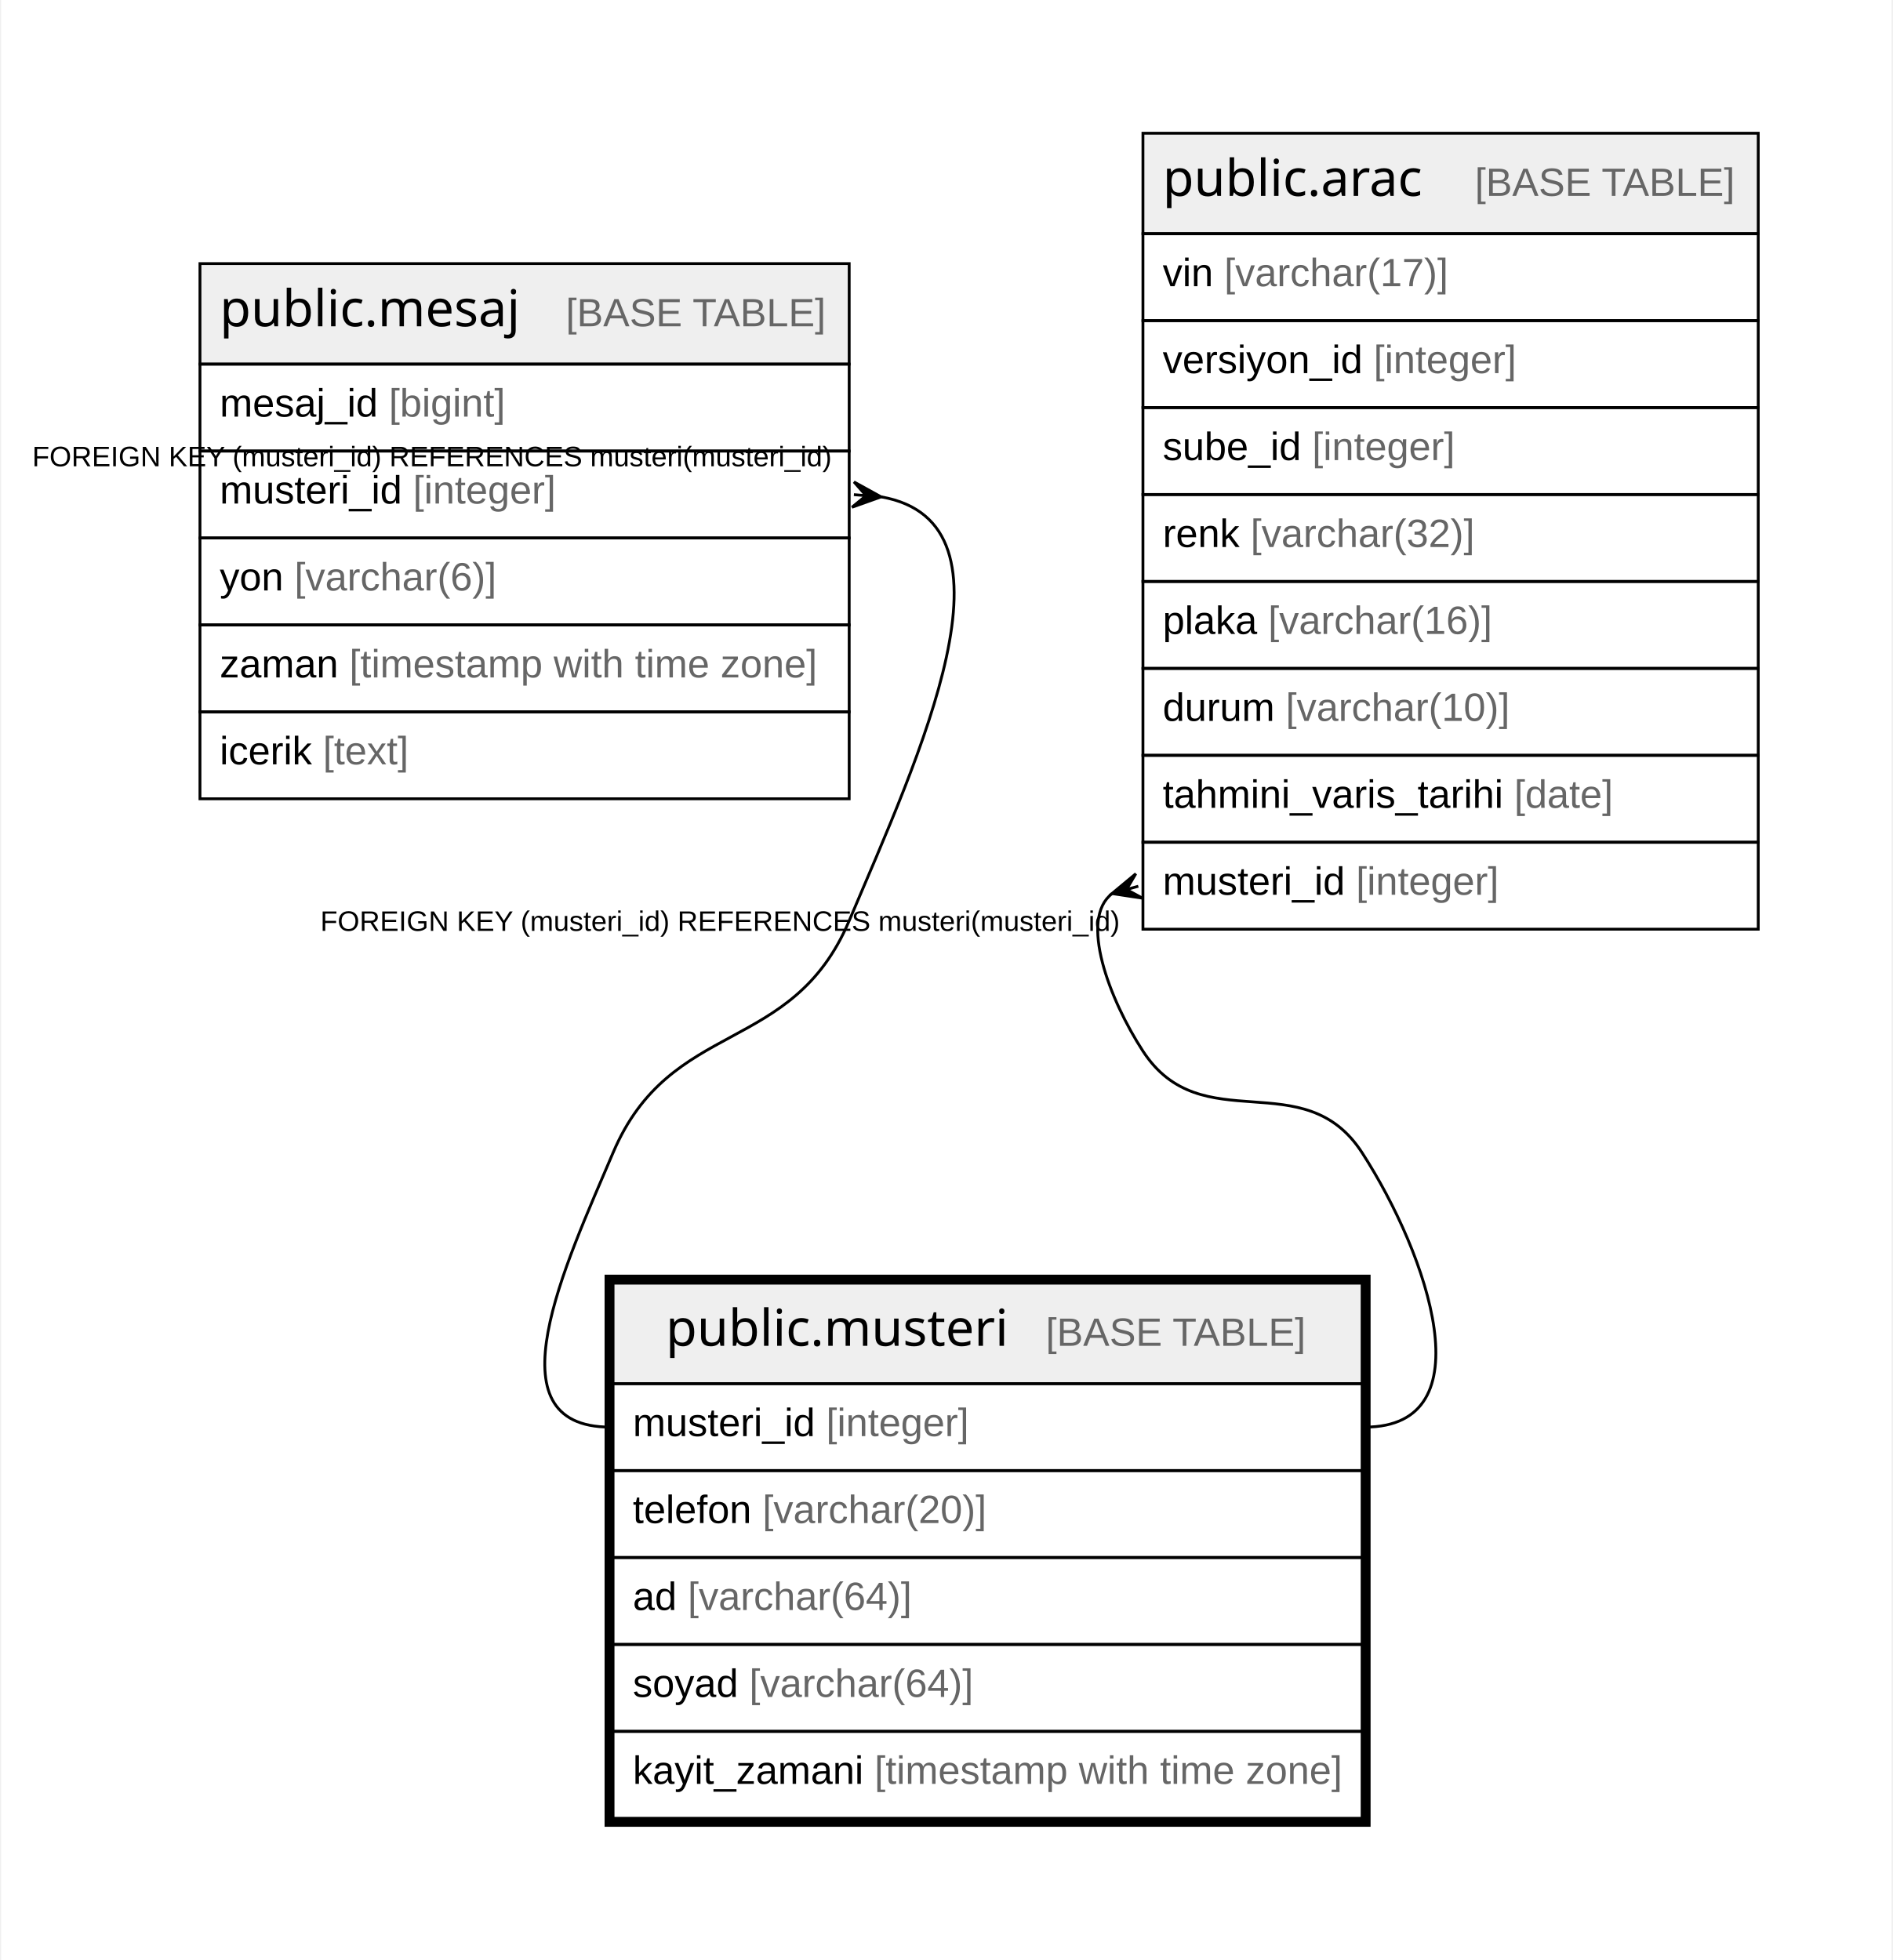
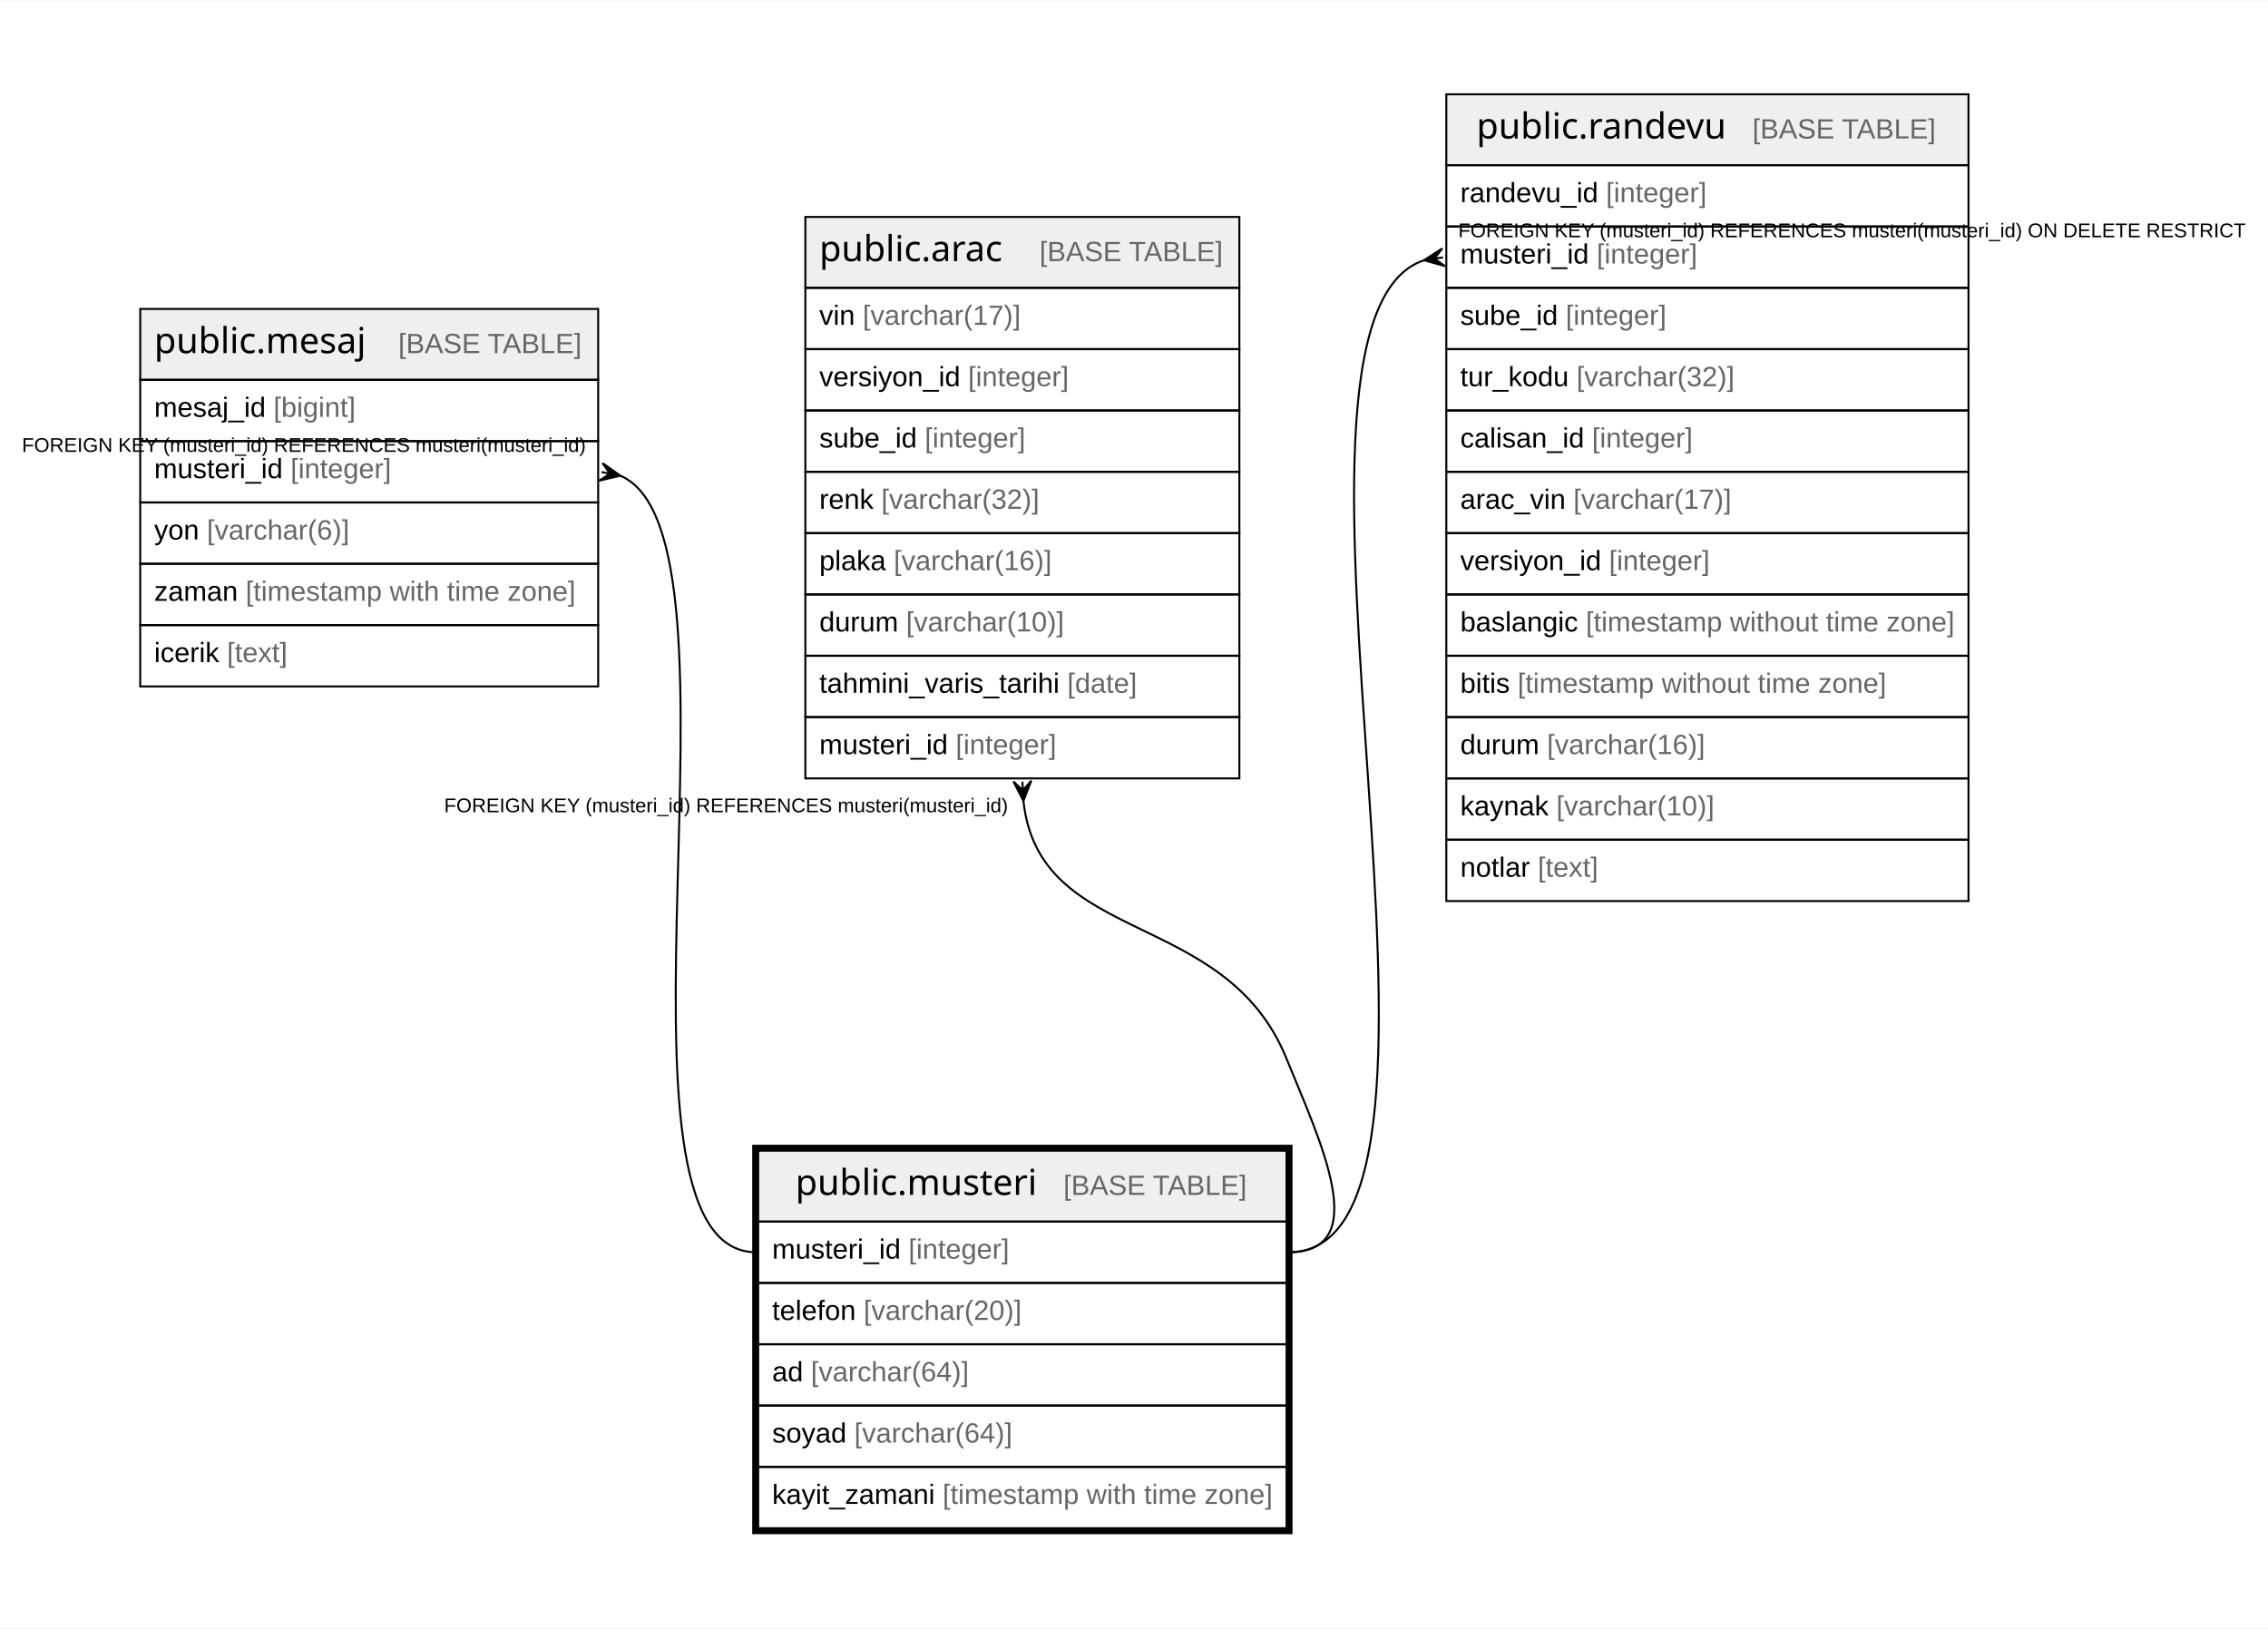
- <svg xmlns="http://www.w3.org/2000/svg" width="670pt" height="694pt" viewBox="0.00 0.00 669.57 694.40">
-   <g id="graph0" class="graph" transform="scale(1 1) rotate(0) translate(4 690.4)">
-     <polygon fill="white" stroke="none" points="-4,4 -4,-690.4 665.57,-690.4 665.57,4 -4,4" />
+ <svg xmlns="http://www.w3.org/2000/svg" width="1139pt" height="818pt" viewBox="0.00 0.00 1138.91 817.60">
+   <g id="graph0" class="graph" transform="scale(1 1) rotate(0) translate(4 813.6)">
+     <polygon fill="white" stroke="none" points="-4,4 -4,-813.6 1134.91,-813.6 1134.91,4 -4,4" />
    <g id="node1" class="node">
-       <polygon fill="#efefef" stroke="none" points="212.74,-200.2 212.74,-235.8 478.06,-235.8 478.06,-200.2 212.74,-200.2" />
-       <polygon fill="none" stroke="black" points="212.74,-200.2 212.74,-235.8 478.06,-235.8 478.06,-200.2 212.74,-200.2" />
-       <text text-anchor="start" x="231.42" y="-213.6" font-family="Arial Bold" font-size="18.00">public.musteri</text>
-       <text text-anchor="start" x="334.9" y="-213.6" font-family="Arial" font-size="14.00">    </text>
-       <text text-anchor="start" x="366.01" y="-213.6" font-family="Arial" font-size="14.00" fill="#666666">[BASE TABLE]</text>
-       <polygon fill="none" stroke="black" points="212.74,-169.4 212.74,-200.2 478.06,-200.2 478.06,-169.4 212.74,-169.4" />
-       <text text-anchor="start" x="219.74" y="-181.6" font-family="Arial" font-size="14.00">musteri_id </text>
-       <text text-anchor="start" x="288.21" y="-181.6" font-family="Arial" font-size="14.00" fill="#666666">[integer]</text>
-       <polygon fill="none" stroke="black" points="212.74,-138.6 212.74,-169.4 478.06,-169.4 478.06,-138.6 212.74,-138.6" />
-       <text text-anchor="start" x="219.74" y="-150.8" font-family="Arial" font-size="14.00">telefon </text>
-       <text text-anchor="start" x="265.67" y="-150.8" font-family="Arial" font-size="14.00" fill="#666666">[varchar(20)]</text>
-       <polygon fill="none" stroke="black" points="212.74,-107.8 212.74,-138.6 478.06,-138.6 478.06,-107.8 212.74,-107.8" />
-       <text text-anchor="start" x="219.74" y="-120" font-family="Arial" font-size="14.00">ad </text>
-       <text text-anchor="start" x="239.2" y="-120" font-family="Arial" font-size="14.00" fill="#666666">[varchar(64)]</text>
-       <polygon fill="none" stroke="black" points="212.74,-77 212.74,-107.8 478.06,-107.8 478.06,-77 212.74,-77" />
-       <text text-anchor="start" x="219.74" y="-89.2" font-family="Arial" font-size="14.00">soyad </text>
-       <text text-anchor="start" x="260.99" y="-89.2" font-family="Arial" font-size="14.00" fill="#666666">[varchar(64)]</text>
-       <polygon fill="none" stroke="black" points="212.74,-46.2 212.74,-77 478.06,-77 478.06,-46.2 212.74,-46.2" />
-       <text text-anchor="start" x="219.74" y="-58.4" font-family="Arial" font-size="14.00">kayit_zamani </text>
-       <text text-anchor="start" x="305.34" y="-58.4" font-family="Arial" font-size="14.00" fill="#666666">[timestamp with time zone]</text>
-       <polygon fill="none" stroke="black" stroke-width="3" points="211.24,-44.7 211.24,-237.3 479.56,-237.3 479.56,-44.7 211.24,-44.7" />
+       <polygon fill="#efefef" stroke="none" points="376.74,-200.2 376.74,-235.8 642.06,-235.8 642.06,-200.2 376.74,-200.2" />
+       <polygon fill="none" stroke="black" points="376.74,-200.2 376.74,-235.8 642.06,-235.8 642.06,-200.2 376.74,-200.2" />
+       <text text-anchor="start" x="395.42" y="-213.6" font-family="Arial Bold" font-size="18.00">public.musteri</text>
+       <text text-anchor="start" x="498.9" y="-213.6" font-family="Arial" font-size="14.00">    </text>
+       <text text-anchor="start" x="530.01" y="-213.6" font-family="Arial" font-size="14.00" fill="#666666">[BASE TABLE]</text>
+       <polygon fill="none" stroke="black" points="376.74,-169.4 376.74,-200.2 642.06,-200.2 642.06,-169.4 376.74,-169.4" />
+       <text text-anchor="start" x="383.74" y="-181.6" font-family="Arial" font-size="14.00">musteri_id </text>
+       <text text-anchor="start" x="452.21" y="-181.6" font-family="Arial" font-size="14.00" fill="#666666">[integer]</text>
+       <polygon fill="none" stroke="black" points="376.74,-138.6 376.74,-169.4 642.06,-169.4 642.06,-138.6 376.74,-138.6" />
+       <text text-anchor="start" x="383.74" y="-150.8" font-family="Arial" font-size="14.00">telefon </text>
+       <text text-anchor="start" x="429.67" y="-150.8" font-family="Arial" font-size="14.00" fill="#666666">[varchar(20)]</text>
+       <polygon fill="none" stroke="black" points="376.74,-107.8 376.74,-138.6 642.06,-138.6 642.06,-107.8 376.74,-107.8" />
+       <text text-anchor="start" x="383.74" y="-120" font-family="Arial" font-size="14.00">ad </text>
+       <text text-anchor="start" x="403.2" y="-120" font-family="Arial" font-size="14.00" fill="#666666">[varchar(64)]</text>
+       <polygon fill="none" stroke="black" points="376.74,-77 376.74,-107.8 642.06,-107.8 642.06,-77 376.74,-77" />
+       <text text-anchor="start" x="383.74" y="-89.2" font-family="Arial" font-size="14.00">soyad </text>
+       <text text-anchor="start" x="424.99" y="-89.2" font-family="Arial" font-size="14.00" fill="#666666">[varchar(64)]</text>
+       <polygon fill="none" stroke="black" points="376.74,-46.2 376.74,-77 642.06,-77 642.06,-46.2 376.74,-46.2" />
+       <text text-anchor="start" x="383.74" y="-58.4" font-family="Arial" font-size="14.00">kayit_zamani </text>
+       <text text-anchor="start" x="469.34" y="-58.4" font-family="Arial" font-size="14.00" fill="#666666">[timestamp with time zone]</text>
+       <polygon fill="none" stroke="black" stroke-width="3" points="375.24,-44.7 375.24,-237.3 643.56,-237.3 643.56,-44.7 375.24,-44.7" />
    </g>
    <g id="node2" class="node">
-       <polygon fill="#efefef" stroke="none" points="66.42,-561.4 66.42,-597 296.38,-597 296.38,-561.4 66.42,-561.4" />
-       <polygon fill="none" stroke="black" points="66.42,-561.4 66.42,-597 296.38,-597 296.38,-561.4 66.42,-561.4" />
-       <text text-anchor="start" x="73.42" y="-574.8" font-family="Arial Bold" font-size="18.00">public.mesaj</text>
-       <text text-anchor="start" x="164.89" y="-574.8" font-family="Arial" font-size="14.00">    </text>
-       <text text-anchor="start" x="196.01" y="-574.8" font-family="Arial" font-size="14.00" fill="#666666">[BASE TABLE]</text>
+       <polygon fill="#efefef" stroke="none" points="66.42,-623 66.42,-658.6 296.38,-658.6 296.38,-623 66.42,-623" />
+       <polygon fill="none" stroke="black" points="66.42,-623 66.42,-658.6 296.38,-658.6 296.38,-623 66.42,-623" />
+       <text text-anchor="start" x="73.42" y="-636.4" font-family="Arial Bold" font-size="18.00">public.mesaj</text>
+       <text text-anchor="start" x="164.89" y="-636.4" font-family="Arial" font-size="14.00">    </text>
+       <text text-anchor="start" x="196.01" y="-636.4" font-family="Arial" font-size="14.00" fill="#666666">[BASE TABLE]</text>
+       <polygon fill="none" stroke="black" points="66.42,-592.2 66.42,-623 296.38,-623 296.38,-592.2 66.42,-592.2" />
+       <text text-anchor="start" x="73.42" y="-604.4" font-family="Arial" font-size="14.00">mesaj_id </text>
+       <text text-anchor="start" x="133.33" y="-604.4" font-family="Arial" font-size="14.00" fill="#666666">[bigint]</text>
+       <polygon fill="none" stroke="black" points="66.42,-561.4 66.42,-592.2 296.38,-592.2 296.38,-561.4 66.42,-561.4" />
+       <text text-anchor="start" x="73.42" y="-573.6" font-family="Arial" font-size="14.00">musteri_id </text>
+       <text text-anchor="start" x="141.89" y="-573.6" font-family="Arial" font-size="14.00" fill="#666666">[integer]</text>
      <polygon fill="none" stroke="black" points="66.42,-530.6 66.42,-561.4 296.38,-561.4 296.38,-530.6 66.42,-530.6" />
-       <text text-anchor="start" x="73.42" y="-542.8" font-family="Arial" font-size="14.00">mesaj_id </text>
-       <text text-anchor="start" x="133.33" y="-542.8" font-family="Arial" font-size="14.00" fill="#666666">[bigint]</text>
+       <text text-anchor="start" x="73.42" y="-542.8" font-family="Arial" font-size="14.00">yon </text>
+       <text text-anchor="start" x="99.88" y="-542.8" font-family="Arial" font-size="14.00" fill="#666666">[varchar(6)]</text>
      <polygon fill="none" stroke="black" points="66.42,-499.8 66.42,-530.6 296.38,-530.6 296.38,-499.8 66.42,-499.8" />
-       <text text-anchor="start" x="73.42" y="-512" font-family="Arial" font-size="14.00">musteri_id </text>
-       <text text-anchor="start" x="141.89" y="-512" font-family="Arial" font-size="14.00" fill="#666666">[integer]</text>
+       <text text-anchor="start" x="73.42" y="-512" font-family="Arial" font-size="14.00">zaman </text>
+       <text text-anchor="start" x="119.33" y="-512" font-family="Arial" font-size="14.00" fill="#666666">[timestamp with time zone]</text>
      <polygon fill="none" stroke="black" points="66.42,-469 66.42,-499.8 296.38,-499.8 296.38,-469 66.42,-469" />
-       <text text-anchor="start" x="73.42" y="-481.2" font-family="Arial" font-size="14.00">yon </text>
-       <text text-anchor="start" x="99.88" y="-481.2" font-family="Arial" font-size="14.00" fill="#666666">[varchar(6)]</text>
-       <polygon fill="none" stroke="black" points="66.42,-438.2 66.42,-469 296.38,-469 296.38,-438.2 66.42,-438.2" />
-       <text text-anchor="start" x="73.42" y="-450.4" font-family="Arial" font-size="14.00">zaman </text>
-       <text text-anchor="start" x="119.33" y="-450.4" font-family="Arial" font-size="14.00" fill="#666666">[timestamp with time zone]</text>
-       <polygon fill="none" stroke="black" points="66.42,-407.4 66.42,-438.2 296.38,-438.2 296.38,-407.4 66.42,-407.4" />
-       <text text-anchor="start" x="73.42" y="-419.6" font-family="Arial" font-size="14.00">icerik </text>
-       <text text-anchor="start" x="109.98" y="-419.6" font-family="Arial" font-size="14.00" fill="#666666">[text]</text>
+       <text text-anchor="start" x="73.42" y="-481.2" font-family="Arial" font-size="14.00">icerik </text>
+       <text text-anchor="start" x="109.98" y="-481.2" font-family="Arial" font-size="14.00" fill="#666666">[text]</text>
    </g>
    <g id="edge1" class="edge">
-       <path fill="none" stroke="black" d="M307.76,-514.36C359.79,-505.18 321.06,-422.5 296.38,-364.2 276.07,-316.2 233.14,-329.96 212.74,-282 195.83,-242.24 168.54,-184.8 211.74,-184.8" />
-       <polygon fill="black" stroke="black" points="307.68,-514.37 297.36,-510.69 302.37,-514.8 298.05,-515.15 298.05,-515.15 298.05,-515.15 302.37,-514.8 298.08,-519.66 307.68,-514.37" />
-       <text text-anchor="start" x="7" y="-525.2" font-family="Arial" font-size="10.00">FOREIGN KEY (musteri_id) REFERENCES musteri(musteri_id)</text>
+       <path fill="none" stroke="black" d="M307.39,-574.88C378.39,-545.3 290.55,-184.8 375.74,-184.8" />
+       <polygon fill="black" stroke="black" points="307.53,-574.85 296.86,-572.32 302.29,-575.86 298.04,-576.67 298.04,-576.67 298.04,-576.67 302.29,-575.86 298.56,-581.16 307.53,-574.85" />
+       <text text-anchor="start" x="7" y="-586.8" font-family="Arial" font-size="10.00">FOREIGN KEY (musteri_id) REFERENCES musteri(musteri_id)</text>
    </g>
    <g id="node3" class="node">
-       <polygon fill="#efefef" stroke="none" points="400.43,-607.6 400.43,-643.2 618.37,-643.2 618.37,-607.6 400.43,-607.6" />
-       <polygon fill="none" stroke="black" points="400.43,-607.6 400.43,-643.2 618.37,-643.2 618.37,-607.6 400.43,-607.6" />
-       <text text-anchor="start" x="407.43" y="-621" font-family="Arial Bold" font-size="18.00">public.arac</text>
-       <text text-anchor="start" x="486.88" y="-621" font-family="Arial" font-size="14.00">    </text>
-       <text text-anchor="start" x="518" y="-621" font-family="Arial" font-size="14.00" fill="#666666">[BASE TABLE]</text>
+       <polygon fill="#efefef" stroke="none" points="400.43,-669.2 400.43,-704.8 618.37,-704.8 618.37,-669.2 400.43,-669.2" />
+       <polygon fill="none" stroke="black" points="400.43,-669.2 400.43,-704.8 618.37,-704.8 618.37,-669.2 400.43,-669.2" />
+       <text text-anchor="start" x="407.43" y="-682.6" font-family="Arial Bold" font-size="18.00">public.arac</text>
+       <text text-anchor="start" x="486.88" y="-682.6" font-family="Arial" font-size="14.00">    </text>
+       <text text-anchor="start" x="518" y="-682.6" font-family="Arial" font-size="14.00" fill="#666666">[BASE TABLE]</text>
+       <polygon fill="none" stroke="black" points="400.43,-638.4 400.43,-669.2 618.37,-669.2 618.37,-638.4 400.43,-638.4" />
+       <text text-anchor="start" x="407.43" y="-650.6" font-family="Arial" font-size="14.00">vin </text>
+       <text text-anchor="start" x="429.22" y="-650.6" font-family="Arial" font-size="14.00" fill="#666666">[varchar(17)]</text>
+       <polygon fill="none" stroke="black" points="400.43,-607.6 400.43,-638.4 618.37,-638.4 618.37,-607.6 400.43,-607.6" />
+       <text text-anchor="start" x="407.43" y="-619.8" font-family="Arial" font-size="14.00">versiyon_id </text>
+       <text text-anchor="start" x="482.13" y="-619.8" font-family="Arial" font-size="14.00" fill="#666666">[integer]</text>
      <polygon fill="none" stroke="black" points="400.43,-576.8 400.43,-607.6 618.37,-607.6 618.37,-576.8 400.43,-576.8" />
-       <text text-anchor="start" x="407.43" y="-589" font-family="Arial" font-size="14.00">vin </text>
-       <text text-anchor="start" x="429.22" y="-589" font-family="Arial" font-size="14.00" fill="#666666">[varchar(17)]</text>
+       <text text-anchor="start" x="407.43" y="-589" font-family="Arial" font-size="14.00">sube_id </text>
+       <text text-anchor="start" x="460.36" y="-589" font-family="Arial" font-size="14.00" fill="#666666">[integer]</text>
      <polygon fill="none" stroke="black" points="400.43,-546 400.43,-576.8 618.37,-576.8 618.37,-546 400.43,-546" />
-       <text text-anchor="start" x="407.43" y="-558.2" font-family="Arial" font-size="14.00">versiyon_id </text>
-       <text text-anchor="start" x="482.13" y="-558.2" font-family="Arial" font-size="14.00" fill="#666666">[integer]</text>
+       <text text-anchor="start" x="407.43" y="-558.2" font-family="Arial" font-size="14.00">renk </text>
+       <text text-anchor="start" x="438.55" y="-558.2" font-family="Arial" font-size="14.00" fill="#666666">[varchar(32)]</text>
      <polygon fill="none" stroke="black" points="400.43,-515.2 400.43,-546 618.37,-546 618.37,-515.2 400.43,-515.2" />
-       <text text-anchor="start" x="407.43" y="-527.4" font-family="Arial" font-size="14.00">sube_id </text>
-       <text text-anchor="start" x="460.36" y="-527.4" font-family="Arial" font-size="14.00" fill="#666666">[integer]</text>
+       <text text-anchor="start" x="407.43" y="-527.4" font-family="Arial" font-size="14.00">plaka </text>
+       <text text-anchor="start" x="444.79" y="-527.4" font-family="Arial" font-size="14.00" fill="#666666">[varchar(16)]</text>
      <polygon fill="none" stroke="black" points="400.43,-484.4 400.43,-515.2 618.37,-515.2 618.37,-484.4 400.43,-484.4" />
-       <text text-anchor="start" x="407.43" y="-496.6" font-family="Arial" font-size="14.00">renk </text>
-       <text text-anchor="start" x="438.55" y="-496.6" font-family="Arial" font-size="14.00" fill="#666666">[varchar(32)]</text>
+       <text text-anchor="start" x="407.43" y="-496.6" font-family="Arial" font-size="14.00">durum </text>
+       <text text-anchor="start" x="451" y="-496.6" font-family="Arial" font-size="14.00" fill="#666666">[varchar(10)]</text>
      <polygon fill="none" stroke="black" points="400.43,-453.6 400.43,-484.4 618.37,-484.4 618.37,-453.6 400.43,-453.6" />
-       <text text-anchor="start" x="407.43" y="-465.8" font-family="Arial" font-size="14.00">plaka </text>
-       <text text-anchor="start" x="444.79" y="-465.8" font-family="Arial" font-size="14.00" fill="#666666">[varchar(16)]</text>
+       <text text-anchor="start" x="407.43" y="-465.8" font-family="Arial" font-size="14.00">tahmini_varis_tarihi </text>
+       <text text-anchor="start" x="531.93" y="-465.8" font-family="Arial" font-size="14.00" fill="#666666">[date]</text>
      <polygon fill="none" stroke="black" points="400.43,-422.8 400.43,-453.6 618.37,-453.6 618.37,-422.8 400.43,-422.8" />
-       <text text-anchor="start" x="407.43" y="-435" font-family="Arial" font-size="14.00">durum </text>
-       <text text-anchor="start" x="451" y="-435" font-family="Arial" font-size="14.00" fill="#666666">[varchar(10)]</text>
-       <polygon fill="none" stroke="black" points="400.43,-392 400.43,-422.8 618.37,-422.8 618.37,-392 400.43,-392" />
-       <text text-anchor="start" x="407.43" y="-404.2" font-family="Arial" font-size="14.00">tahmini_varis_tarihi </text>
-       <text text-anchor="start" x="531.93" y="-404.2" font-family="Arial" font-size="14.00" fill="#666666">[date]</text>
-       <polygon fill="none" stroke="black" points="400.43,-361.2 400.43,-392 618.37,-392 618.37,-361.2 400.43,-361.2" />
-       <text text-anchor="start" x="407.43" y="-373.4" font-family="Arial" font-size="14.00">musteri_id </text>
-       <text text-anchor="start" x="475.9" y="-373.4" font-family="Arial" font-size="14.00" fill="#666666">[integer]</text>
+       <text text-anchor="start" x="407.43" y="-435" font-family="Arial" font-size="14.00">musteri_id </text>
+       <text text-anchor="start" x="475.9" y="-435" font-family="Arial" font-size="14.00" fill="#666666">[integer]</text>
    </g>
    <g id="edge2" class="edge">
-       <path fill="none" stroke="black" d="M389.58,-373.86C377.63,-364.94 388.55,-336.25 400.43,-318 421.17,-286.12 457.43,-313.95 478.06,-282 501.5,-245.71 522.26,-184.8 479.06,-184.8" />
-       <polygon fill="black" stroke="black" points="389.47,-373.83 397.9,-380.85 394.61,-375.26 398.79,-376.42 398.79,-376.42 398.79,-376.42 394.61,-375.26 400.31,-372.18 389.47,-373.83" />
-       <text text-anchor="start" x="109.05" y="-360.6" font-family="Arial" font-size="10.00">FOREIGN KEY (musteri_id) REFERENCES musteri(musteri_id)</text>
+       <path fill="none" stroke="black" d="M509.9,-411.81C517.53,-338.04 611.23,-358.14 642.06,-282 658.27,-241.96 686.26,-184.8 643.06,-184.8" />
+       <polygon fill="black" stroke="black" points="509.91,-411.48 504.92,-421.24 509.65,-416.81 509.43,-421.13 509.43,-421.13 509.43,-421.13 509.65,-416.81 513.91,-421.69 509.91,-411.48" />
+       <text text-anchor="start" x="219.02" y="-405.8" font-family="Arial" font-size="10.00">FOREIGN KEY (musteri_id) REFERENCES musteri(musteri_id)</text>
+     </g>
+     <g id="node4" class="node">
+       <polygon fill="#efefef" stroke="none" points="722.29,-730.8 722.29,-766.4 984.51,-766.4 984.51,-730.8 722.29,-730.8" />
+       <polygon fill="none" stroke="black" points="722.29,-730.8 722.29,-766.4 984.51,-766.4 984.51,-730.8 722.29,-730.8" />
+       <text text-anchor="start" x="737.42" y="-744.2" font-family="Arial Bold" font-size="18.00">public.randevu</text>
+       <text text-anchor="start" x="844.89" y="-744.2" font-family="Arial" font-size="14.00">    </text>
+       <text text-anchor="start" x="876.01" y="-744.2" font-family="Arial" font-size="14.00" fill="#666666">[BASE TABLE]</text>
+       <polygon fill="none" stroke="black" points="722.29,-700 722.29,-730.8 984.51,-730.8 984.51,-700 722.29,-700" />
+       <text text-anchor="start" x="729.29" y="-712.2" font-family="Arial" font-size="14.00">randevu_id </text>
+       <text text-anchor="start" x="802.45" y="-712.2" font-family="Arial" font-size="14.00" fill="#666666">[integer]</text>
+       <polygon fill="none" stroke="black" points="722.29,-669.2 722.29,-700 984.51,-700 984.51,-669.2 722.29,-669.2" />
+       <text text-anchor="start" x="729.29" y="-681.4" font-family="Arial" font-size="14.00">musteri_id </text>
+       <text text-anchor="start" x="797.76" y="-681.4" font-family="Arial" font-size="14.00" fill="#666666">[integer]</text>
+       <polygon fill="none" stroke="black" points="722.29,-638.4 722.29,-669.2 984.51,-669.2 984.51,-638.4 722.29,-638.4" />
+       <text text-anchor="start" x="729.29" y="-650.6" font-family="Arial" font-size="14.00">sube_id </text>
+       <text text-anchor="start" x="782.22" y="-650.6" font-family="Arial" font-size="14.00" fill="#666666">[integer]</text>
+       <polygon fill="none" stroke="black" points="722.29,-607.6 722.29,-638.4 984.51,-638.4 984.51,-607.6 722.29,-607.6" />
+       <text text-anchor="start" x="729.29" y="-619.8" font-family="Arial" font-size="14.00">tur_kodu </text>
+       <text text-anchor="start" x="787.66" y="-619.8" font-family="Arial" font-size="14.00" fill="#666666">[varchar(32)]</text>
+       <polygon fill="none" stroke="black" points="722.29,-576.8 722.29,-607.6 984.51,-607.6 984.51,-576.8 722.29,-576.8" />
+       <text text-anchor="start" x="729.29" y="-589" font-family="Arial" font-size="14.00">calisan_id </text>
+       <text text-anchor="start" x="795.44" y="-589" font-family="Arial" font-size="14.00" fill="#666666">[integer]</text>
+       <polygon fill="none" stroke="black" points="722.29,-546 722.29,-576.8 984.51,-576.8 984.51,-546 722.29,-546" />
+       <text text-anchor="start" x="729.29" y="-558.2" font-family="Arial" font-size="14.00">arac_vin </text>
+       <text text-anchor="start" x="786.09" y="-558.2" font-family="Arial" font-size="14.00" fill="#666666">[varchar(17)]</text>
+       <polygon fill="none" stroke="black" points="722.29,-515.2 722.29,-546 984.51,-546 984.51,-515.2 722.29,-515.2" />
+       <text text-anchor="start" x="729.29" y="-527.4" font-family="Arial" font-size="14.00">versiyon_id </text>
+       <text text-anchor="start" x="803.99" y="-527.4" font-family="Arial" font-size="14.00" fill="#666666">[integer]</text>
+       <polygon fill="none" stroke="black" points="722.29,-484.4 722.29,-515.2 984.51,-515.2 984.51,-484.4 722.29,-484.4" />
+       <text text-anchor="start" x="729.29" y="-496.6" font-family="Arial" font-size="14.00">baslangic </text>
+       <text text-anchor="start" x="792.33" y="-496.6" font-family="Arial" font-size="14.00" fill="#666666">[timestamp without time zone]</text>
+       <polygon fill="none" stroke="black" points="722.29,-453.6 722.29,-484.4 984.51,-484.4 984.51,-453.6 722.29,-453.6" />
+       <text text-anchor="start" x="729.29" y="-465.8" font-family="Arial" font-size="14.00">bitis </text>
+       <text text-anchor="start" x="758.07" y="-465.8" font-family="Arial" font-size="14.00" fill="#666666">[timestamp without time zone]</text>
+       <polygon fill="none" stroke="black" points="722.29,-422.8 722.29,-453.6 984.51,-453.6 984.51,-422.8 722.29,-422.8" />
+       <text text-anchor="start" x="729.29" y="-435" font-family="Arial" font-size="14.00">durum </text>
+       <text text-anchor="start" x="772.86" y="-435" font-family="Arial" font-size="14.00" fill="#666666">[varchar(16)]</text>
+       <polygon fill="none" stroke="black" points="722.29,-392 722.29,-422.8 984.51,-422.8 984.51,-392 722.29,-392" />
+       <text text-anchor="start" x="729.29" y="-404.2" font-family="Arial" font-size="14.00">kaynak </text>
+       <text text-anchor="start" x="777.54" y="-404.2" font-family="Arial" font-size="14.00" fill="#666666">[varchar(10)]</text>
+       <polygon fill="none" stroke="black" points="722.29,-361.2 722.29,-392 984.51,-392 984.51,-361.2 722.29,-361.2" />
+       <text text-anchor="start" x="729.29" y="-373.4" font-family="Arial" font-size="14.00">notlar </text>
+       <text text-anchor="start" x="768.2" y="-373.4" font-family="Arial" font-size="14.00" fill="#666666">[text]</text>
+     </g>
+     <g id="edge3" class="edge">
+       <path fill="none" stroke="black" d="M711.21,-683.08C618.05,-652.91 751.86,-184.8 643.06,-184.8" />
+       <polygon fill="black" stroke="black" points="711.07,-683.06 720.28,-689 716.34,-683.85 720.63,-684.5 720.63,-684.5 720.63,-684.5 716.34,-683.85 721.63,-680.1 711.07,-683.06" />
+       <text text-anchor="start" x="728.29" y="-694.6" font-family="Arial" font-size="10.00">FOREIGN KEY (musteri_id) REFERENCES musteri(musteri_id) ON DELETE RESTRICT</text>
    </g>
  </g>
</svg>
